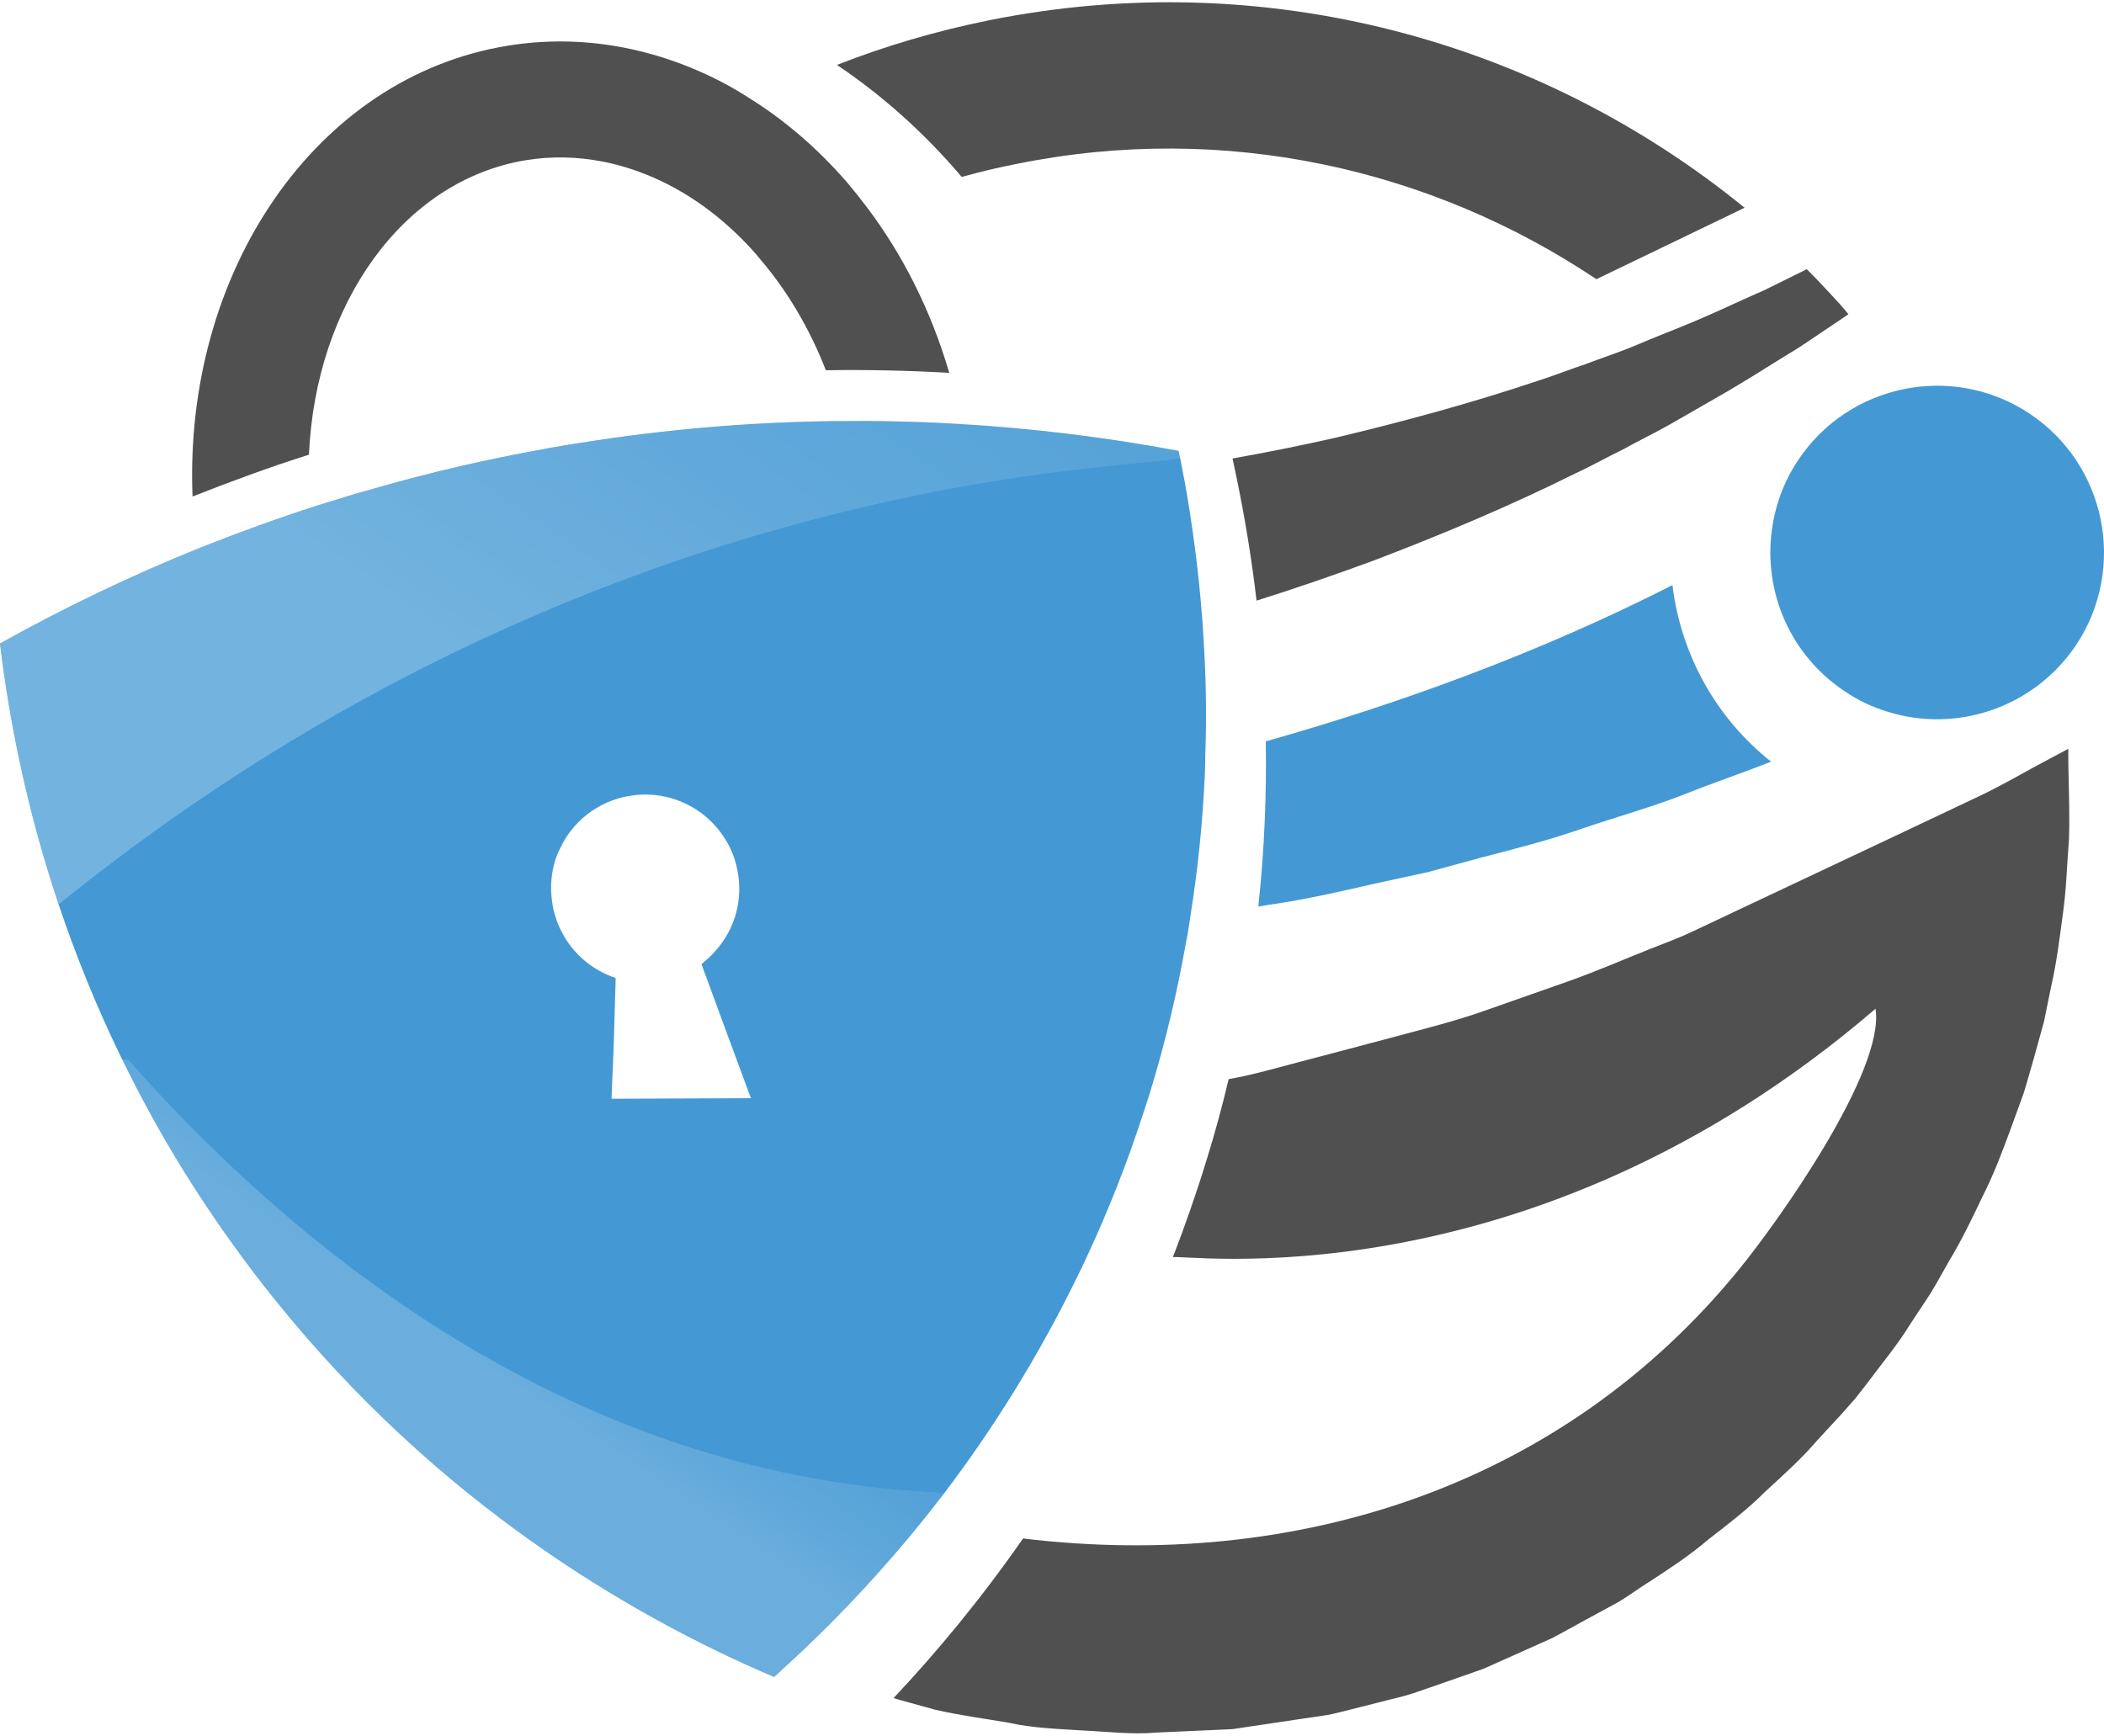
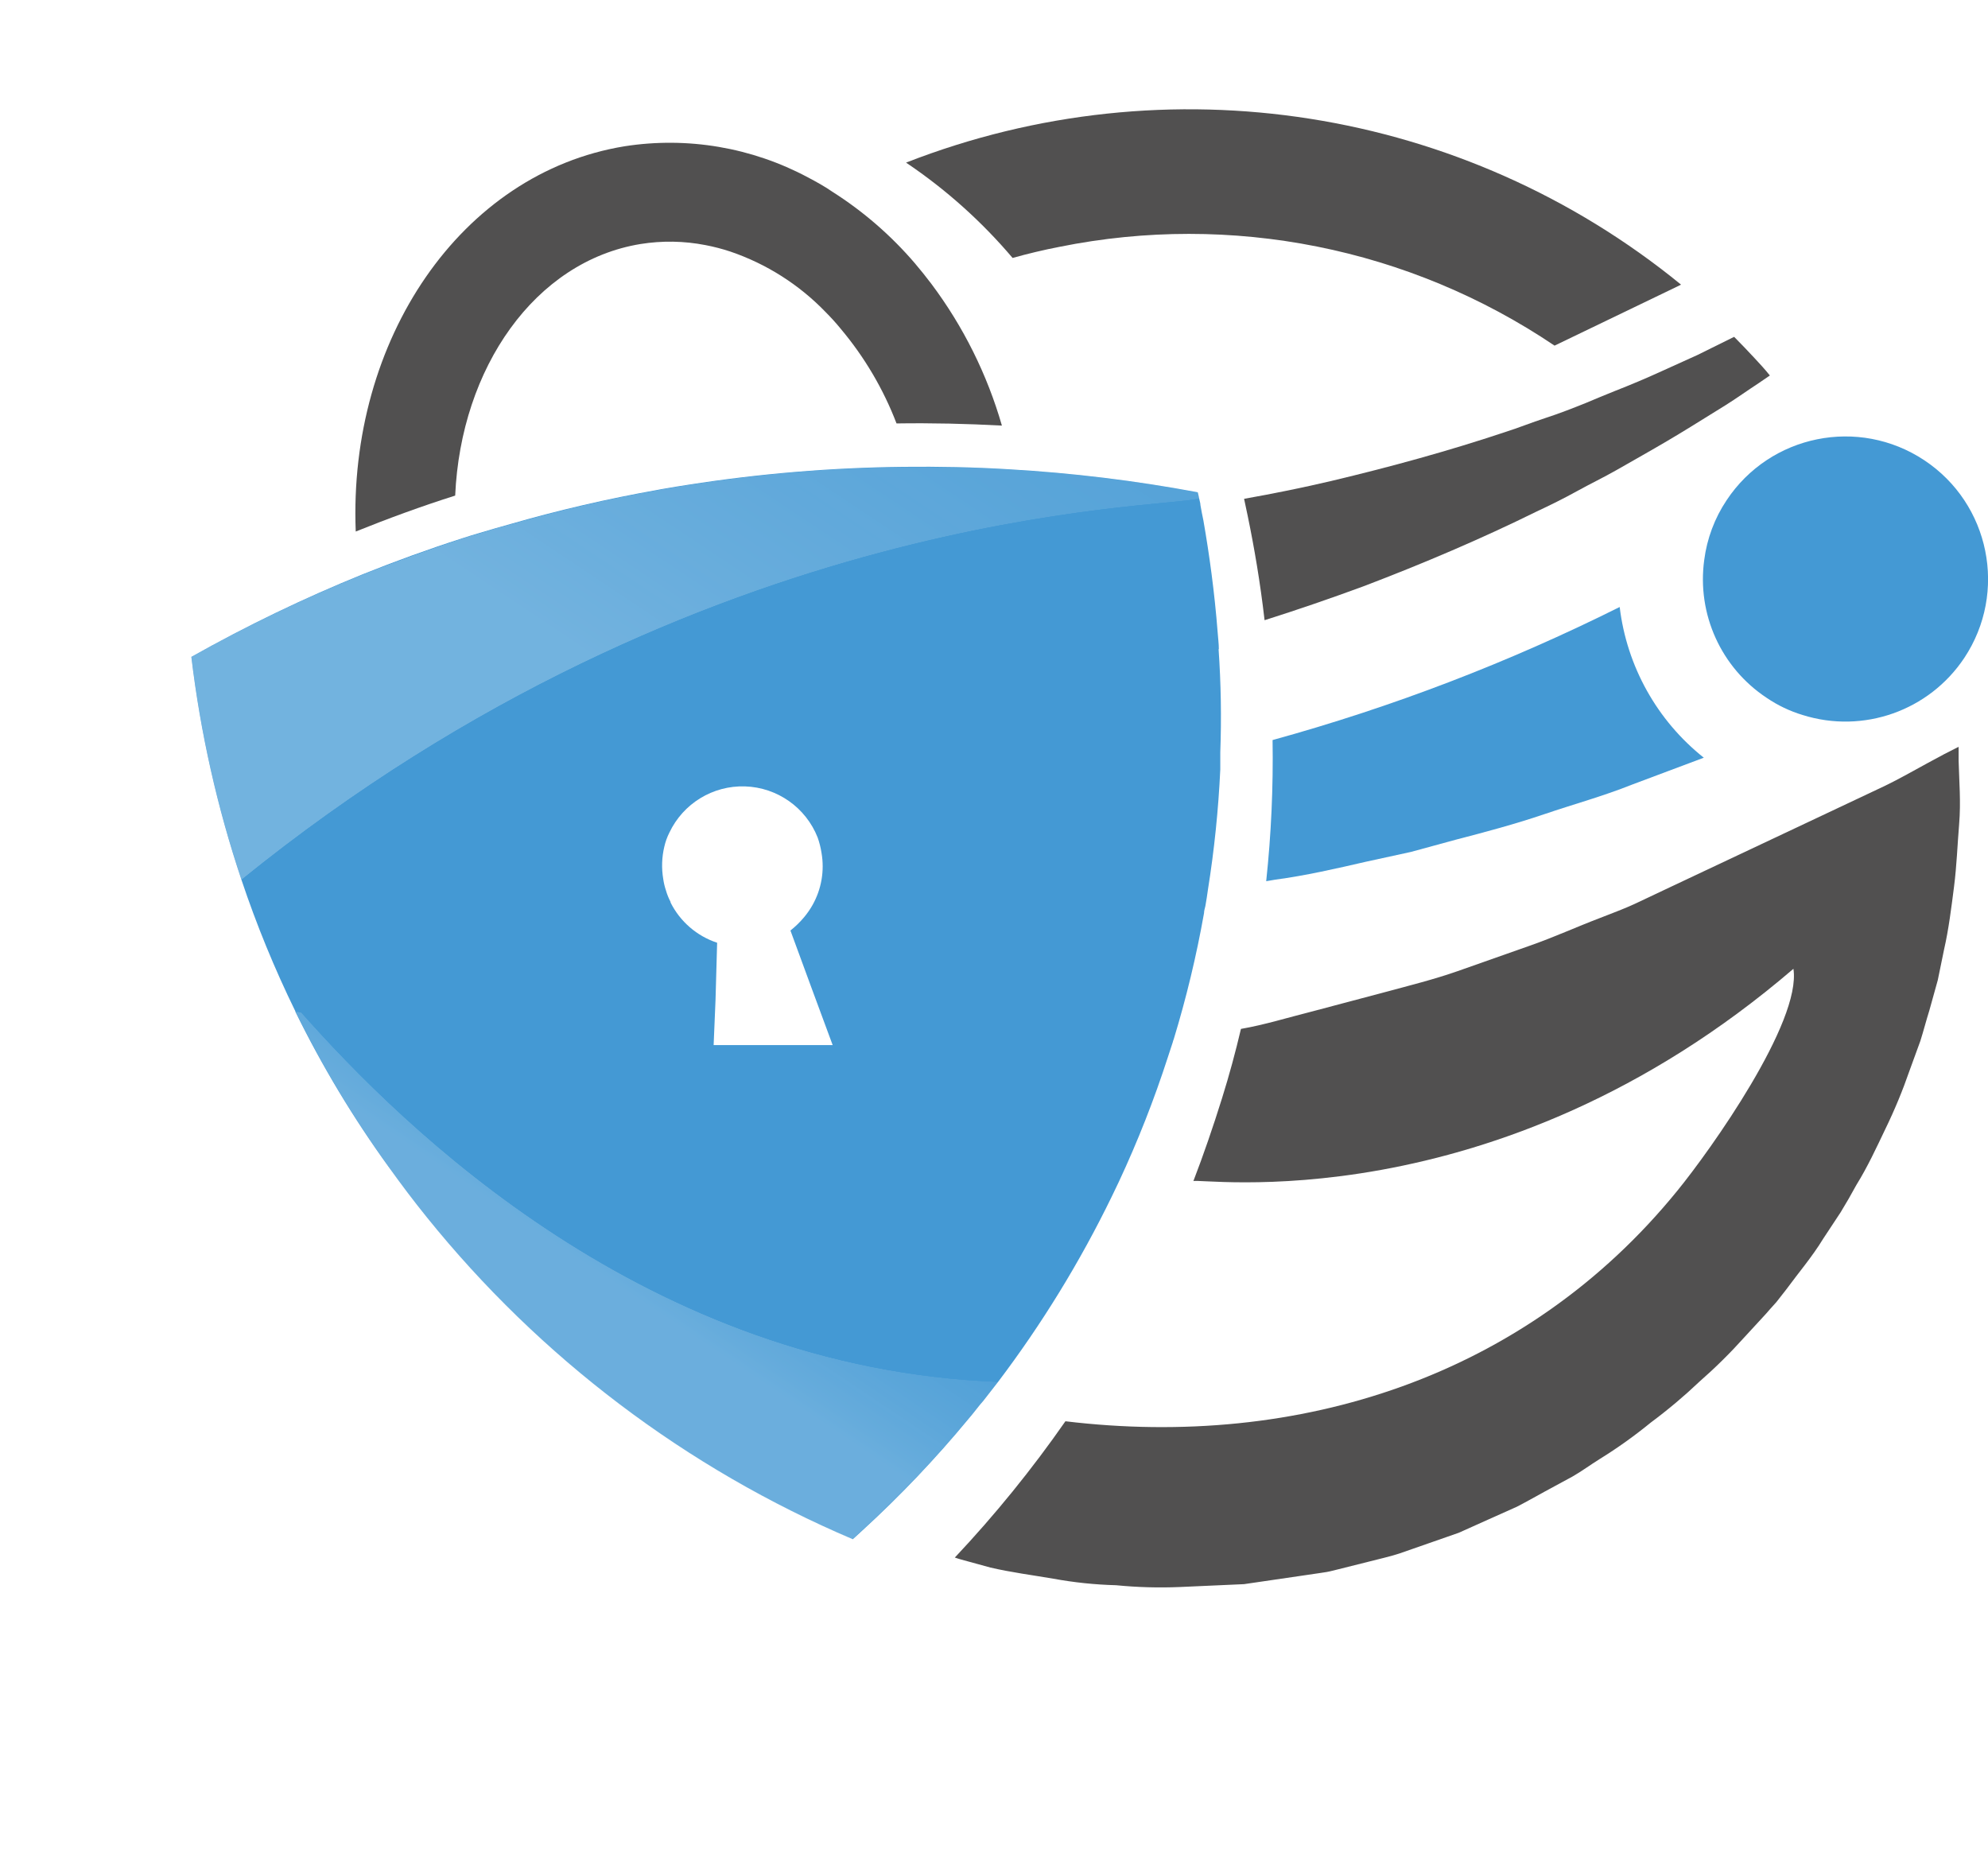
- <svg xmlns="http://www.w3.org/2000/svg" xmlns:xlink="http://www.w3.org/1999/xlink" version="1.0" id="Layer_1" x="0px" y="0px" width="200px" height="165px" viewBox="0 0 200 165" enable-background="new 0 0 200 165" xml:space="preserve">
-   <g>
-     <path fill="#4499D4" d="M114.382,60.332c-0.027-0.615-0.09-1.251-0.128-1.852c-0.353-4.515-0.936-8.699-1.598-12.477   c-0.128-0.58-0.224-1.159-0.331-1.709c-0.043-0.25-0.096-0.482-0.139-0.734c-0.065-0.23-0.108-0.479-0.159-0.701   c-6.968-1.303-13.976-2.157-21.007-2.562c-3.9-0.233-7.823-0.309-11.726-0.263c-7.996,0.096-16.008,0.776-23.996,2.047   c-0.829,0.116-1.677,0.266-2.511,0.407c-0.316,0.061-0.633,0.102-0.935,0.175c-5.509,0.981-10.94,2.237-16.285,3.779   c-1.157,0.315-2.302,0.646-3.453,1.018c-0.657,0.19-1.32,0.395-1.957,0.599c-3.76,1.21-7.413,2.537-11.058,3.983   C12.572,54.67,6.199,57.711,0,61.176c0.844,7.066,2.476,15.579,5.58,24.829c1.584,4.722,3.543,9.606,5.986,14.627   c0.004,0.013,0.033,0.036,0.036,0.049c2.783,5.735,6.189,11.565,10.347,17.363c1.373,1.921,2.762,3.753,4.203,5.538   c15.453,19.22,33.683,29.989,47.425,35.847c0.103-0.097,0.218-0.182,0.317-0.281c0.234-0.223,0.49-0.454,0.725-0.671   c3.799-3.45,7.838-7.589,11.896-12.453c0.301-0.378,0.616-0.745,0.916-1.129c0.249-0.288,0.473-0.589,0.721-0.877   c0.534-0.699,1.104-1.408,1.659-2.132c4.499-5.945,8.839-12.789,12.647-20.618c0.279-0.564,0.543-1.108,0.799-1.67   c2.012-4.303,3.85-8.91,5.443-13.83c0.178-0.544,0.36-1.096,0.548-1.675c0.026-0.104,0.051-0.206,0.099-0.309l-0.003-0.013   c1.469-4.796,2.567-9.52,3.374-14.064c0.054-0.264,0.097-0.542,0.15-0.785c0.11-0.631,0.209-1.238,0.293-1.855   c0.739-4.632,1.169-9.078,1.366-13.359c0.022-0.646,0.046-1.269,0.043-1.909C114.72,67.781,114.625,63.956,114.382,60.332    M53.333,88.473c-0.212-0.407-0.388-0.834-0.519-1.298c-0.146-0.405-0.247-0.836-0.303-1.262c-0.201-1.237-0.161-2.445,0.121-3.591   c0.12-0.538,0.305-1.065,0.563-1.566c1.179-2.619,3.621-4.601,6.681-5.099c3.657-0.594,7.153,1.083,8.996,4.026   c0.342,0.493,0.6,1.052,0.824,1.62c0.204,0.534,0.352,1.121,0.45,1.716c0.351,2.096-0.048,4.091-1.004,5.802   c-0.272,0.49-0.59,0.928-0.946,1.363c-0.441,0.541-0.971,1.037-1.517,1.475l2.373,6.455l2.328,6.291l-13.25,0.051l0.208-5.034   l0.188-6.446c-2.246-0.744-4.124-2.344-5.189-4.49L53.333,88.473z" />
-     <path fill="#515050" d="M79.557,6.172c4.566-1.794,9.378-3.21,14.359-4.223c26.396-5.345,52.485,1.967,71.917,17.799l-0.402,0.198   l-13.682,6.597C136.123,16.084,116.51,11.555,96.66,15.578c-1.77,0.342-3.516,0.762-5.24,1.243   C87.9,12.672,83.896,9.084,79.557,6.172" />
-     <path fill="#515050" d="M175.706,29.872c-0.405,0.284-0.825,0.569-1.251,0.854c-1.214,0.791-2.427,1.66-3.687,2.458   c-1.277,0.776-2.576,1.583-3.884,2.405c-0.865,0.524-1.722,1.062-2.623,1.586c-1.829,1.071-3.714,2.125-5.626,3.23   c-1.428,0.805-2.894,1.506-4.37,2.327c-1.481,0.715-2.977,1.569-4.506,2.271c-6.083,3.027-12.559,5.767-19.287,8.327   c-3.612,1.328-7.303,2.597-11.028,3.772c-0.497-4.265-1.165-8.128-1.875-11.575l-0.408-1.941c3.266-0.574,6.543-1.24,9.762-1.964   c6.595-1.574,13.042-3.333,19.208-5.403c1.553-0.487,3.054-1.096,4.563-1.592c1.483-0.564,3.008-1.068,4.465-1.658   c1.091-0.463,2.204-0.921,3.273-1.349c1.79-0.703,3.502-1.424,5.199-2.197c1.363-0.624,2.695-1.228,4.037-1.817   c1.313-0.634,2.573-1.274,3.882-1.916c0.05-0.023,0.111-0.044,0.198-0.097c0.796,0.789,1.561,1.607,2.303,2.401   C174.619,28.602,175.182,29.214,175.706,29.872" />
-     <path fill="#515050" d="M195.139,71.969c-1.269,0.667-2.551,1.379-3.794,2.065c-1.232,0.671-2.447,1.315-3.693,1.887l-7.684,3.636   l-15.396,7.261l-3.834,1.811c-1.247,0.591-2.616,1.076-3.901,1.594c-2.623,1.041-5.188,2.164-7.878,3.111l-8.021,2.82   c-2.649,0.93-5.389,1.61-8.129,2.35l-8.223,2.174c-2.626,0.666-5.15,1.449-7.795,1.916c-0.601,2.542-1.293,5.108-2.11,7.726   c-0.981,3.199-2.056,6.262-3.196,9.219c0.169-0.485,33.415,5.048,66.8-23.641c0.911,5.91-9.217,20.169-12.925,24.716   c-16.827,20.704-42.122,28.773-68.112,25.648c-4.058,5.83-8.259,10.87-12.303,15.166c0.22,0.087,0.435,0.132,0.669,0.207   l3.273,0.904c2.31,0.537,4.667,0.837,6.988,1.237c2.298,0.514,4.65,0.584,7.031,0.738c2.364,0.111,4.7,0.408,7.08,0.197   l7.163-0.323l6.841-1.021l1.703-0.249c0.342-0.07,0.47-0.05,0.96-0.171l0.855-0.204l3.432-0.867c1.128-0.3,2.289-0.536,3.426-0.907   l3.336-1.157l3.322-1.166l3.228-1.442l3.221-1.441c1.05-0.542,2.062-1.119,3.109-1.69l3.103-1.683   c1.011-0.574,1.967-1.308,2.965-1.929c1.963-1.276,3.941-2.563,5.731-4.096c1.862-1.451,3.734-2.863,5.407-4.55   c1.748-1.6,3.517-3.194,5-4.933l2.345-2.539l0.57-0.652l0.635-0.714c0.356-0.459,0.725-0.929,1.084-1.382   c1.381-1.874,2.914-3.68,4.13-5.665l1.939-2.937c0.613-1.008,1.185-2.052,1.764-3.077c1.241-2.044,2.228-4.128,3.214-6.199   c1.032-2.01,1.939-4.417,2.704-6.515l1.198-3.289c0.348-1.1,0.643-2.258,0.984-3.39l0.938-3.388l0.696-3.407   c0.51-2.218,0.808-4.649,1.115-6.944c0.33-2.346,0.368-4.563,0.567-6.98c0.083-2.281-0.02-4.689-0.057-6.976l-0.011-1.639   L195.139,71.969z" />
-     <path fill="#4499D4" d="M168.355,72.411c-2.647,1.046-5.367,1.961-8.031,3.023c-3.205,1.274-6.514,2.178-9.742,3.276   c-3.239,1.141-6.608,1.995-9.887,2.847l-4.954,1.352l-5.018,1.087c-3.347,0.77-6.741,1.551-10.12,2.023l-0.991,0.169   c0.593-5.525,0.792-10.784,0.707-15.708c13.007-3.671,26.175-8.503,38.66-14.853C159.761,62.062,162.986,68.149,168.355,72.411" />
-     <path fill="#4499D4" d="M197.363,61.301c-4.015,6-11.408,8.422-17.958,6.354c-1.387-0.416-2.757-1.057-4.026-1.918   c-5.25-3.479-7.743-9.507-6.952-15.342c0.306-2.292,1.115-4.583,2.493-6.642c4.842-7.284,14.699-9.278,21.995-4.437   C200.202,44.156,202.193,53.999,197.363,61.301" />
-     <path fill="#515050" d="M90.231,35.444c-3.901-0.218-7.824-0.309-11.728-0.245c-1.549-3.979-3.678-7.553-6.206-10.515   c-0.528-0.664-1.098-1.277-1.691-1.873c-3.12-3.167-6.73-5.466-10.607-6.74c-0.908-0.298-1.815-0.542-2.765-0.72   c-2.345-0.45-4.792-0.521-7.231-0.124c-11.748,1.927-20.009,13.738-20.635,28c-3.762,1.188-7.412,2.537-11.065,3.976   C17.45,25.882,29.981,7.322,48.23,4.351c7.08-1.161,14.115,0.197,20.397,3.457c0.929,0.491,1.858,1.033,2.747,1.614   c3.339,2.098,6.437,4.784,9.16,7.935c0.625,0.739,1.242,1.511,1.854,2.321C85.813,24.2,88.51,29.549,90.231,35.444" />
-     <g opacity="0.21">
-       <g>
-         <defs>
-           <rect id="SVGID_1_" x="11.602" y="100.681" width="78.208" height="58.748" />
-         </defs>
-         <clipPath id="SVGID_2_">
-           <use xlink:href="#SVGID_1_" overflow="visible" />
-         </clipPath>
-         <g clip-path="url(#SVGID_2_)">
-           <defs>
-             <path id="SVGID_3_" d="M89.81,141.885c-0.555,0.726-1.124,1.434-1.659,2.133c-0.248,0.288-0.472,0.589-0.72,0.877       c-0.3,0.383-0.615,0.75-0.916,1.128c-4.057,4.864-8.098,9.002-11.896,12.454c-0.235,0.216-0.49,0.45-0.725,0.67       c-0.1,0.099-0.215,0.183-0.318,0.281c-13.742-5.857-31.972-16.627-47.425-35.845c-1.44-1.787-2.83-3.619-4.203-5.539       c-4.158-5.797-7.564-11.629-10.347-17.364c0.099,0,0.2,0.013,0.3,0.013c0.116,0.045,0.217,0.059,0.335,0.082       C23.657,113.652,50.722,140.4,89.81,141.885" />
-           </defs>
-           <clipPath id="SVGID_4_">
-             <use xlink:href="#SVGID_3_" overflow="visible" />
-           </clipPath>
-           <defs>
-             <filter id="Adobe_OpacityMaskFilter" filterUnits="userSpaceOnUse" x="-15.589" y="64.504" width="132.574" height="131.105">
-               <feColorMatrix type="matrix" values="1 0 0 0 0  0 1 0 0 0  0 0 1 0 0  0 0 0 1 0" />
-             </filter>
-           </defs>
-           <mask maskUnits="userSpaceOnUse" x="-15.589" y="64.504" width="132.574" height="131.105" id="SVGID_5_">
-             <g filter="url(#Adobe_OpacityMaskFilter)">
-               <linearGradient id="SVGID_6_" gradientUnits="userSpaceOnUse" x1="4.014" y1="696.205" x2="5.297" y2="696.205" gradientTransform="matrix(-18.7489 27.9299 27.9299 18.7489 -19296.328 -13068.967)">
-                 <stop offset="0" style="stop-color:#000000" />
-                 <stop offset="0.162" style="stop-color:#030303" />
-                 <stop offset="0.293" style="stop-color:#0D0D0D" />
-                 <stop offset="0.412" style="stop-color:#1E1E1E" />
-                 <stop offset="0.525" style="stop-color:#363636" />
-                 <stop offset="0.633" style="stop-color:#555555" />
-                 <stop offset="0.738" style="stop-color:#7B7B7B" />
-                 <stop offset="0.84" style="stop-color:#A7A7A7" />
-                 <stop offset="0.937" style="stop-color:#DADADA" />
-                 <stop offset="1" style="stop-color:#FFFFFF" />
-               </linearGradient>
-               <polygon clip-path="url(#SVGID_4_)" fill="url(#SVGID_6_)" points="116.985,118.931 65.512,195.609 -15.589,141.181         35.888,64.504       " />
-             </g>
-           </mask>
-           <linearGradient id="SVGID_7_" gradientUnits="userSpaceOnUse" x1="4.014" y1="696.205" x2="5.297" y2="696.205" gradientTransform="matrix(-18.7489 27.9299 27.9299 18.7489 -19296.328 -13068.967)">
-             <stop offset="0" style="stop-color:#FDFFFF" />
-             <stop offset="0.91" style="stop-color:#FDFFFF" />
-             <stop offset="1" style="stop-color:#FDFFFF" />
-           </linearGradient>
-           <polygon clip-path="url(#SVGID_4_)" mask="url(#SVGID_5_)" fill="url(#SVGID_7_)" points="116.985,118.931 65.512,195.609       -15.589,141.181 35.888,64.504     " />
+ <svg xmlns="http://www.w3.org/2000/svg" xmlns:xlink="http://www.w3.org/1999/xlink" id="Layer_1" data-name="Layer 1" viewBox="0 0 221.3 207.54">
+   <defs>
+     <style>.cls-1{clip-path:url(#clip-path);}.cls-2{fill:none;}.cls-3{fill:url(#linear-gradient);}.cls-4{clip-path:url(#clip-path-2);}.cls-5{fill:url(#linear-gradient-2);}.cls-6{fill:#4499d4;}.cls-7{fill:#515050;}.cls-8{opacity:0.21;}.cls-9{clip-path:url(#clip-path-3);}.cls-10{clip-path:url(#clip-path-4);}.cls-11{mask:url(#mask);}.cls-12{fill:url(#linear-gradient-3);}.cls-13{opacity:0.25;}.cls-14{clip-path:url(#clip-path-5);}.cls-15{clip-path:url(#clip-path-6);}.cls-16{mask:url(#mask-2);}.cls-17{fill:url(#linear-gradient-4);}</style>
+     <clipPath id="clip-path">
+       <path class="cls-2" d="M89.81,141.88,88.15,144c-.25.29-.47.59-.72.87s-.61.75-.92,1.13a124.57,124.57,0,0,1-11.89,12.46c-.24.21-.49.45-.73.67l-.31.28a122.45,122.45,0,0,1-47.43-35.85C24.71,121.8,23.32,120,22,118A118.06,118.06,0,0,1,11.6,100.68h.3a1.4,1.4,0,0,0,.34.08c11.42,12.88,38.48,39.63,77.57,41.11" />
+     </clipPath>
+     <linearGradient id="linear-gradient" x1="-297.05" y1="-422.52" x2="-295.77" y2="-422.52" gradientTransform="matrix(-18.75, 27.93, -27.93, -18.75, -17297.09, 471.01)" gradientUnits="userSpaceOnUse">
+       <stop offset="0" />
+       <stop offset="0.16" stop-color="#030303" />
+       <stop offset="0.29" stop-color="#0d0d0d" />
+       <stop offset="0.41" stop-color="#1e1e1e" />
+       <stop offset="0.52" stop-color="#363636" />
+       <stop offset="0.63" stop-color="#555" />
+       <stop offset="0.74" stop-color="#7b7b7b" />
+       <stop offset="0.84" stop-color="#a7a7a7" />
+       <stop offset="0.94" stop-color="#dadada" />
+       <stop offset="1" stop-color="#fff" />
+     </linearGradient>
+     <clipPath id="clip-path-2">
+       <path class="cls-2" d="M112.19,43.56C108.08,44.71,57,44.34,5.58,86A124.66,124.66,0,0,1,0,61.18,166.19,166.19,0,0,1,19.1,52c3.65-1.44,7.3-2.77,11.06-4,.64-.21,1.3-.41,2-.6,1.15-.37,2.29-.7,3.45-1a160.18,160.18,0,0,1,16.28-3.78c.31-.07.62-.11.94-.17.83-.14,1.68-.29,2.51-.41a166,166,0,0,1,24-2c3.9,0,7.82,0,11.72.27a163.94,163.94,0,0,1,21,2.56c0,.22.09.47.16.7" />
+     </clipPath>
+     <linearGradient id="linear-gradient-2" x1="-295.85" y1="-421" x2="-294.57" y2="-421" gradientTransform="matrix(-69.19, 103.07, -103.07, -69.19, -63719.27, 1300.41)" xlink:href="#linear-gradient" />
+     <clipPath id="clip-path-3" transform="translate(21.3 11.93)">
+       <rect class="cls-2" x="11.6" y="100.68" width="78.21" height="58.75" />
+     </clipPath>
+     <clipPath id="clip-path-4" transform="translate(21.3 11.93)">
+       <path class="cls-2" d="M89.81,141.88,88.15,144c-.25.29-.47.59-.72.87s-.61.75-.92,1.13a124.57,124.57,0,0,1-11.89,12.46c-.24.21-.49.45-.73.67l-.31.28a122.45,122.45,0,0,1-47.43-35.85C24.71,121.8,23.32,120,22,118A118.06,118.06,0,0,1,11.6,100.68h.3a1.4,1.4,0,0,0,.34.08c11.42,12.88,38.48,39.63,77.57,41.11" />
+     </clipPath>
+     <mask id="mask" x="5.71" y="76.44" width="132.57" height="131.1" maskUnits="userSpaceOnUse">
+       <g transform="translate(21.3 11.93)">
+         <g id="SVGID">
+           <g class="cls-1">
+             <polygon class="cls-3" points="116.98 118.93 65.51 195.61 -15.59 141.18 35.89 64.5 116.98 118.93" />
+           </g>
+         </g>
+       </g>
+     </mask>
+     <linearGradient id="linear-gradient-3" x1="-297.05" y1="-422.52" x2="-295.77" y2="-422.52" gradientTransform="matrix(-18.75, 27.93, -27.93, -18.75, -17275.79, 482.94)" gradientUnits="userSpaceOnUse">
+       <stop offset="0" stop-color="#fdffff" />
+       <stop offset="0.91" stop-color="#fdffff" />
+       <stop offset="1" stop-color="#fdffff" />
+     </linearGradient>
+     <clipPath id="clip-path-5" transform="translate(21.3 11.93)">
+       <rect class="cls-2" y="40.02" width="112.19" height="45.98" />
+     </clipPath>
+     <clipPath id="clip-path-6" transform="translate(21.3 11.93)">
+       <path class="cls-2" d="M112.19,43.56C108.08,44.71,57,44.34,5.58,86A124.66,124.66,0,0,1,0,61.18,166.19,166.19,0,0,1,19.1,52c3.65-1.44,7.3-2.77,11.06-4,.64-.21,1.3-.41,2-.6,1.15-.37,2.29-.7,3.45-1a160.18,160.18,0,0,1,16.28-3.78c.31-.07.62-.11.94-.17.83-.14,1.68-.29,2.51-.41a166,166,0,0,1,24-2c3.9,0,7.82,0,11.72.27a163.94,163.94,0,0,1,21,2.56c0,.22.09.47.16.7" />
+     </clipPath>
+     <mask id="mask-2" x="0" y="0" width="154.78" height="149.84" maskUnits="userSpaceOnUse">
+       <g transform="translate(21.3 11.93)">
+         <g id="SVGID-2" data-name="SVGID">
+           <g class="cls-4">
+             <polygon class="cls-5" points="133.48 54.28 77.34 137.91 -21.3 71.7 34.85 -11.93 133.48 54.28" />
+           </g>
+         </g>
+       </g>
+     </mask>
+     <linearGradient id="linear-gradient-4" x1="-295.85" y1="-421" x2="-294.57" y2="-421" gradientTransform="matrix(-69.19, 103.07, -103.07, -69.19, -63697.98, 1312.34)" xlink:href="#linear-gradient-3" />
+   </defs>
+   <path class="cls-6" d="M114.38,60.33c0-.61-.09-1.25-.13-1.85-.35-4.51-.93-8.7-1.59-12.48-.13-.58-.23-1.16-.33-1.71,0-.25-.1-.48-.14-.73s-.11-.48-.16-.7A166,166,0,0,0,91,40.3c-3.9-.24-7.82-.31-11.73-.27a166,166,0,0,0-24,2c-.83.12-1.68.27-2.51.41-.32.06-.64.1-.94.17a159.56,159.56,0,0,0-16.28,3.78c-1.16.32-2.31.65-3.46,1-.65.19-1.32.39-1.95.6-3.76,1.21-7.42,2.54-11.06,4A166.19,166.19,0,0,0,0,61.18,124.66,124.66,0,0,0,5.58,86a119.86,119.86,0,0,0,6,14.63s0,0,0,.05A118.41,118.41,0,0,0,22,118c1.37,1.92,2.76,3.76,4.2,5.54a122.45,122.45,0,0,0,47.43,35.85l.31-.28c.24-.23.49-.46.73-.67A123.49,123.49,0,0,0,86.51,146c.31-.37.62-.74.92-1.13s.47-.58.72-.87c.54-.7,1.11-1.41,1.66-2.13a124.26,124.26,0,0,0,12.65-20.62c.28-.57.54-1.11.8-1.67a119.94,119.94,0,0,0,5.44-13.83l.55-1.68a1.39,1.39,0,0,1,.1-.31h0a120,120,0,0,0,3.38-14.06c0-.27.1-.55.15-.79.11-.63.21-1.24.29-1.85a120.16,120.16,0,0,0,1.37-13.36c0-.65,0-1.27,0-1.91a107.94,107.94,0,0,0-.19-11.47m-61,28.14a6.69,6.69,0,0,1-.52-1.29,6.9,6.9,0,0,1-.3-1.27,9,9,0,0,1,.12-3.59,6.77,6.77,0,0,1,.56-1.56,9,9,0,0,1,16.51.54A9.43,9.43,0,0,1,70.15,83a8.76,8.76,0,0,1-1,5.8,9.14,9.14,0,0,1-.94,1.36,10.62,10.62,0,0,1-1.52,1.48l2.37,6.45,2.33,6.3-13.25,0,.21-5L58.53,93a8.92,8.92,0,0,1-5.19-4.49Z" transform="translate(21.3 11.93)" />
+   <path class="cls-7" d="M79.56,6.17a86.6,86.6,0,0,1,86.27,13.58l-.4.2-13.68,6.59a72.79,72.79,0,0,0-55.09-11c-1.77.34-3.52.76-5.24,1.24A57.87,57.87,0,0,0,79.56,6.17" transform="translate(21.3 11.93)" />
+   <path class="cls-7" d="M175.71,29.87c-.41.29-.83.57-1.26.86-1.21.79-2.42,1.66-3.68,2.45s-2.58,1.59-3.89,2.41c-.86.52-1.72,1.06-2.62,1.58-1.83,1.08-3.71,2.13-5.63,3.23-1.42.81-2.89,1.51-4.37,2.33s-3,1.57-4.5,2.27c-6.08,3-12.56,5.77-19.29,8.33-3.61,1.33-7.3,2.6-11,3.77-.49-4.26-1.16-8.13-1.87-11.57l-.41-1.94c3.27-.58,6.54-1.24,9.76-2,6.6-1.57,13-3.33,19.21-5.4,1.55-.49,3.05-1.1,4.56-1.59s3-1.07,4.47-1.66c1.09-.46,2.2-.92,3.27-1.35,1.79-.7,3.5-1.42,5.2-2.2,1.36-.62,2.7-1.23,4-1.81l3.88-1.92a.91.91,0,0,0,.2-.1c.79.79,1.56,1.61,2.3,2.4.57.61,1.13,1.22,1.66,1.88" transform="translate(21.3 11.93)" />
+   <path class="cls-7" d="M195.14,72c-1.27.67-2.55,1.38-3.79,2.06s-2.45,1.32-3.7,1.89L180,79.56l-15.4,7.26-3.83,1.81c-1.25.59-2.62,1.08-3.9,1.59-2.63,1-5.19,2.17-7.88,3.11l-8,2.82c-2.65.93-5.39,1.61-8.13,2.35l-8.22,2.18c-2.63.66-5.15,1.45-7.8,1.91-.6,2.55-1.29,5.11-2.11,7.73-1,3.2-2.05,6.26-3.19,9.22.16-.49,33.41,5,66.8-23.64.91,5.91-9.22,20.17-12.93,24.71-16.83,20.71-42.12,28.78-68.11,25.65a132.94,132.94,0,0,1-12.31,15.17c.23.09.44.13.67.21l3.28.9c2.31.54,4.66.84,7,1.24a45.39,45.39,0,0,0,7,.73,50.67,50.67,0,0,0,7.08.2l7.16-.32,6.84-1,1.7-.25c.35-.07.47-.05,1-.17l.86-.21,3.43-.86c1.13-.3,2.29-.54,3.43-.91l3.33-1.16,3.32-1.16,3.23-1.45,3.22-1.44c1.05-.54,2.07-1.12,3.11-1.69l3.1-1.68c1-.57,2-1.31,3-1.93a53.28,53.28,0,0,0,5.73-4.09,58.66,58.66,0,0,0,5.41-4.55,58.38,58.38,0,0,0,5-4.94l2.34-2.54.57-.65.64-.71c.35-.46.72-.93,1.08-1.38,1.38-1.88,2.92-3.68,4.13-5.67l1.94-2.94c.61-1,1.19-2,1.77-3.07,1.24-2,2.22-4.13,3.21-6.2a58.53,58.53,0,0,0,2.7-6.52l1.2-3.29c.35-1.1.64-2.25,1-3.39l.94-3.38.7-3.41c.51-2.22.81-4.65,1.11-7s.37-4.56.57-7,0-4.68-.06-7V71.19Z" transform="translate(21.3 11.93)" />
+   <path class="cls-6" d="M168.35,72.41c-2.64,1-5.36,2-8,3-3.2,1.28-6.51,2.18-9.74,3.28s-6.61,2-9.89,2.85l-4.95,1.35-5,1.09c-3.34.77-6.74,1.55-10.12,2l-1,.17a128.45,128.45,0,0,0,.71-15.71A213.16,213.16,0,0,0,159,55.63a25.29,25.29,0,0,0,9.37,16.78" transform="translate(21.3 11.93)" />
+   <path class="cls-6" d="M197.36,61.3a15.89,15.89,0,0,1-18,6.35,14.64,14.64,0,0,1-4-1.91,15.82,15.82,0,0,1-6.95-15.34,15.54,15.54,0,0,1,2.49-6.65A15.87,15.87,0,0,1,197.36,61.3" transform="translate(21.3 11.93)" />
+   <path class="cls-7" d="M90.23,35.44c-3.9-.21-7.82-.3-11.73-.24a36.86,36.86,0,0,0-6.2-10.52,25,25,0,0,0-1.69-1.87A26.66,26.66,0,0,0,60,16.07a21.66,21.66,0,0,0-2.77-.72A20.63,20.63,0,0,0,50,15.23C38.26,17.15,30,29,29.37,43.23c-3.76,1.19-7.41,2.53-11.07,4C17.45,25.88,30,7.32,48.23,4.35a32.62,32.62,0,0,1,20.4,3.46c.93.49,1.86,1,2.74,1.61a41.05,41.05,0,0,1,9.16,7.94c.63.74,1.25,1.51,1.86,2.32a48.82,48.82,0,0,1,7.84,15.76" transform="translate(21.3 11.93)" />
+   <g class="cls-8">
+     <g class="cls-9">
+       <g class="cls-10">
+         <g class="cls-11">
+           <polygon class="cls-12" points="138.28 130.86 86.81 207.54 5.71 153.11 57.18 76.44 138.28 130.86" />
        </g>
      </g>
    </g>
-     <g opacity="0.25">
-       <g>
-         <defs>
-           <rect id="SVGID_8_" y="40.02" width="112.187" height="45.984" />
-         </defs>
-         <clipPath id="SVGID_9_">
-           <use xlink:href="#SVGID_8_" overflow="visible" />
-         </clipPath>
-         <g clip-path="url(#SVGID_9_)">
-           <defs>
-             <path id="SVGID_10_" d="M112.187,43.559c-4.105,1.156-55.169,0.78-106.607,42.445C2.476,76.755,0.843,68.241,0,61.176       c6.197-3.464,12.572-6.506,19.102-9.135c3.645-1.446,7.297-2.773,11.058-3.983c0.636-0.203,1.3-0.408,1.957-0.598       c1.151-0.373,2.295-0.703,3.453-1.019c5.344-1.54,10.776-2.797,16.285-3.779c0.301-0.073,0.619-0.114,0.935-0.175       c0.833-0.142,1.682-0.291,2.511-0.407c7.987-1.271,16-1.951,23.996-2.047c3.903-0.044,7.826,0.029,11.727,0.263       c7.031,0.407,14.039,1.259,21.007,2.563C112.078,43.08,112.121,43.33,112.187,43.559" />
-           </defs>
-           <clipPath id="SVGID_11_">
-             <use xlink:href="#SVGID_10_" overflow="visible" />
-           </clipPath>
-           <defs>
-             <filter id="Adobe_OpacityMaskFilter_1_" filterUnits="userSpaceOnUse" x="-21.295" y="-11.933" width="154.777" height="149.843">
-               <feColorMatrix type="matrix" values="1 0 0 0 0  0 1 0 0 0  0 0 1 0 0  0 0 0 1 0" />
-             </filter>
-           </defs>
-           <mask maskUnits="userSpaceOnUse" x="-21.295" y="-11.933" width="154.777" height="149.843" id="SVGID_12_">
-             <g filter="url(#Adobe_OpacityMaskFilter_1_)">
-               <linearGradient id="SVGID_13_" gradientUnits="userSpaceOnUse" x1="3.707" y1="701.474" x2="4.989" y2="701.474" gradientTransform="matrix(-69.188 103.0684 103.0684 69.188 -71901.414 -48980.246)">
-                 <stop offset="0" style="stop-color:#000000" />
-                 <stop offset="0.162" style="stop-color:#030303" />
-                 <stop offset="0.293" style="stop-color:#0D0D0D" />
-                 <stop offset="0.412" style="stop-color:#1E1E1E" />
-                 <stop offset="0.525" style="stop-color:#363636" />
-                 <stop offset="0.633" style="stop-color:#555555" />
-                 <stop offset="0.738" style="stop-color:#7B7B7B" />
-                 <stop offset="0.84" style="stop-color:#A7A7A7" />
-                 <stop offset="0.937" style="stop-color:#DADADA" />
-                 <stop offset="1" style="stop-color:#FFFFFF" />
-               </linearGradient>
-               <polygon clip-path="url(#SVGID_11_)" fill="url(#SVGID_13_)" points="133.482,54.276 77.336,137.911 -21.295,71.696         34.852,-11.933       " />
-             </g>
-           </mask>
-           <linearGradient id="SVGID_14_" gradientUnits="userSpaceOnUse" x1="3.707" y1="701.474" x2="4.989" y2="701.474" gradientTransform="matrix(-69.188 103.0684 103.0684 69.188 -71901.414 -48980.246)">
-             <stop offset="0" style="stop-color:#FDFFFF" />
-             <stop offset="0.91" style="stop-color:#FDFFFF" />
-             <stop offset="1" style="stop-color:#FDFFFF" />
-           </linearGradient>
-           <polygon clip-path="url(#SVGID_11_)" mask="url(#SVGID_12_)" fill="url(#SVGID_14_)" points="133.482,54.276 77.336,137.911       -21.295,71.696 34.852,-11.933     " />
+   </g>
+   <g class="cls-13">
+     <g class="cls-14">
+       <g class="cls-15">
+         <g class="cls-16">
+           <polygon class="cls-17" points="154.78 66.21 98.63 149.84 0 83.63 56.15 0 154.78 66.21" />
        </g>
      </g>
    </g>
  </g>
</svg>
